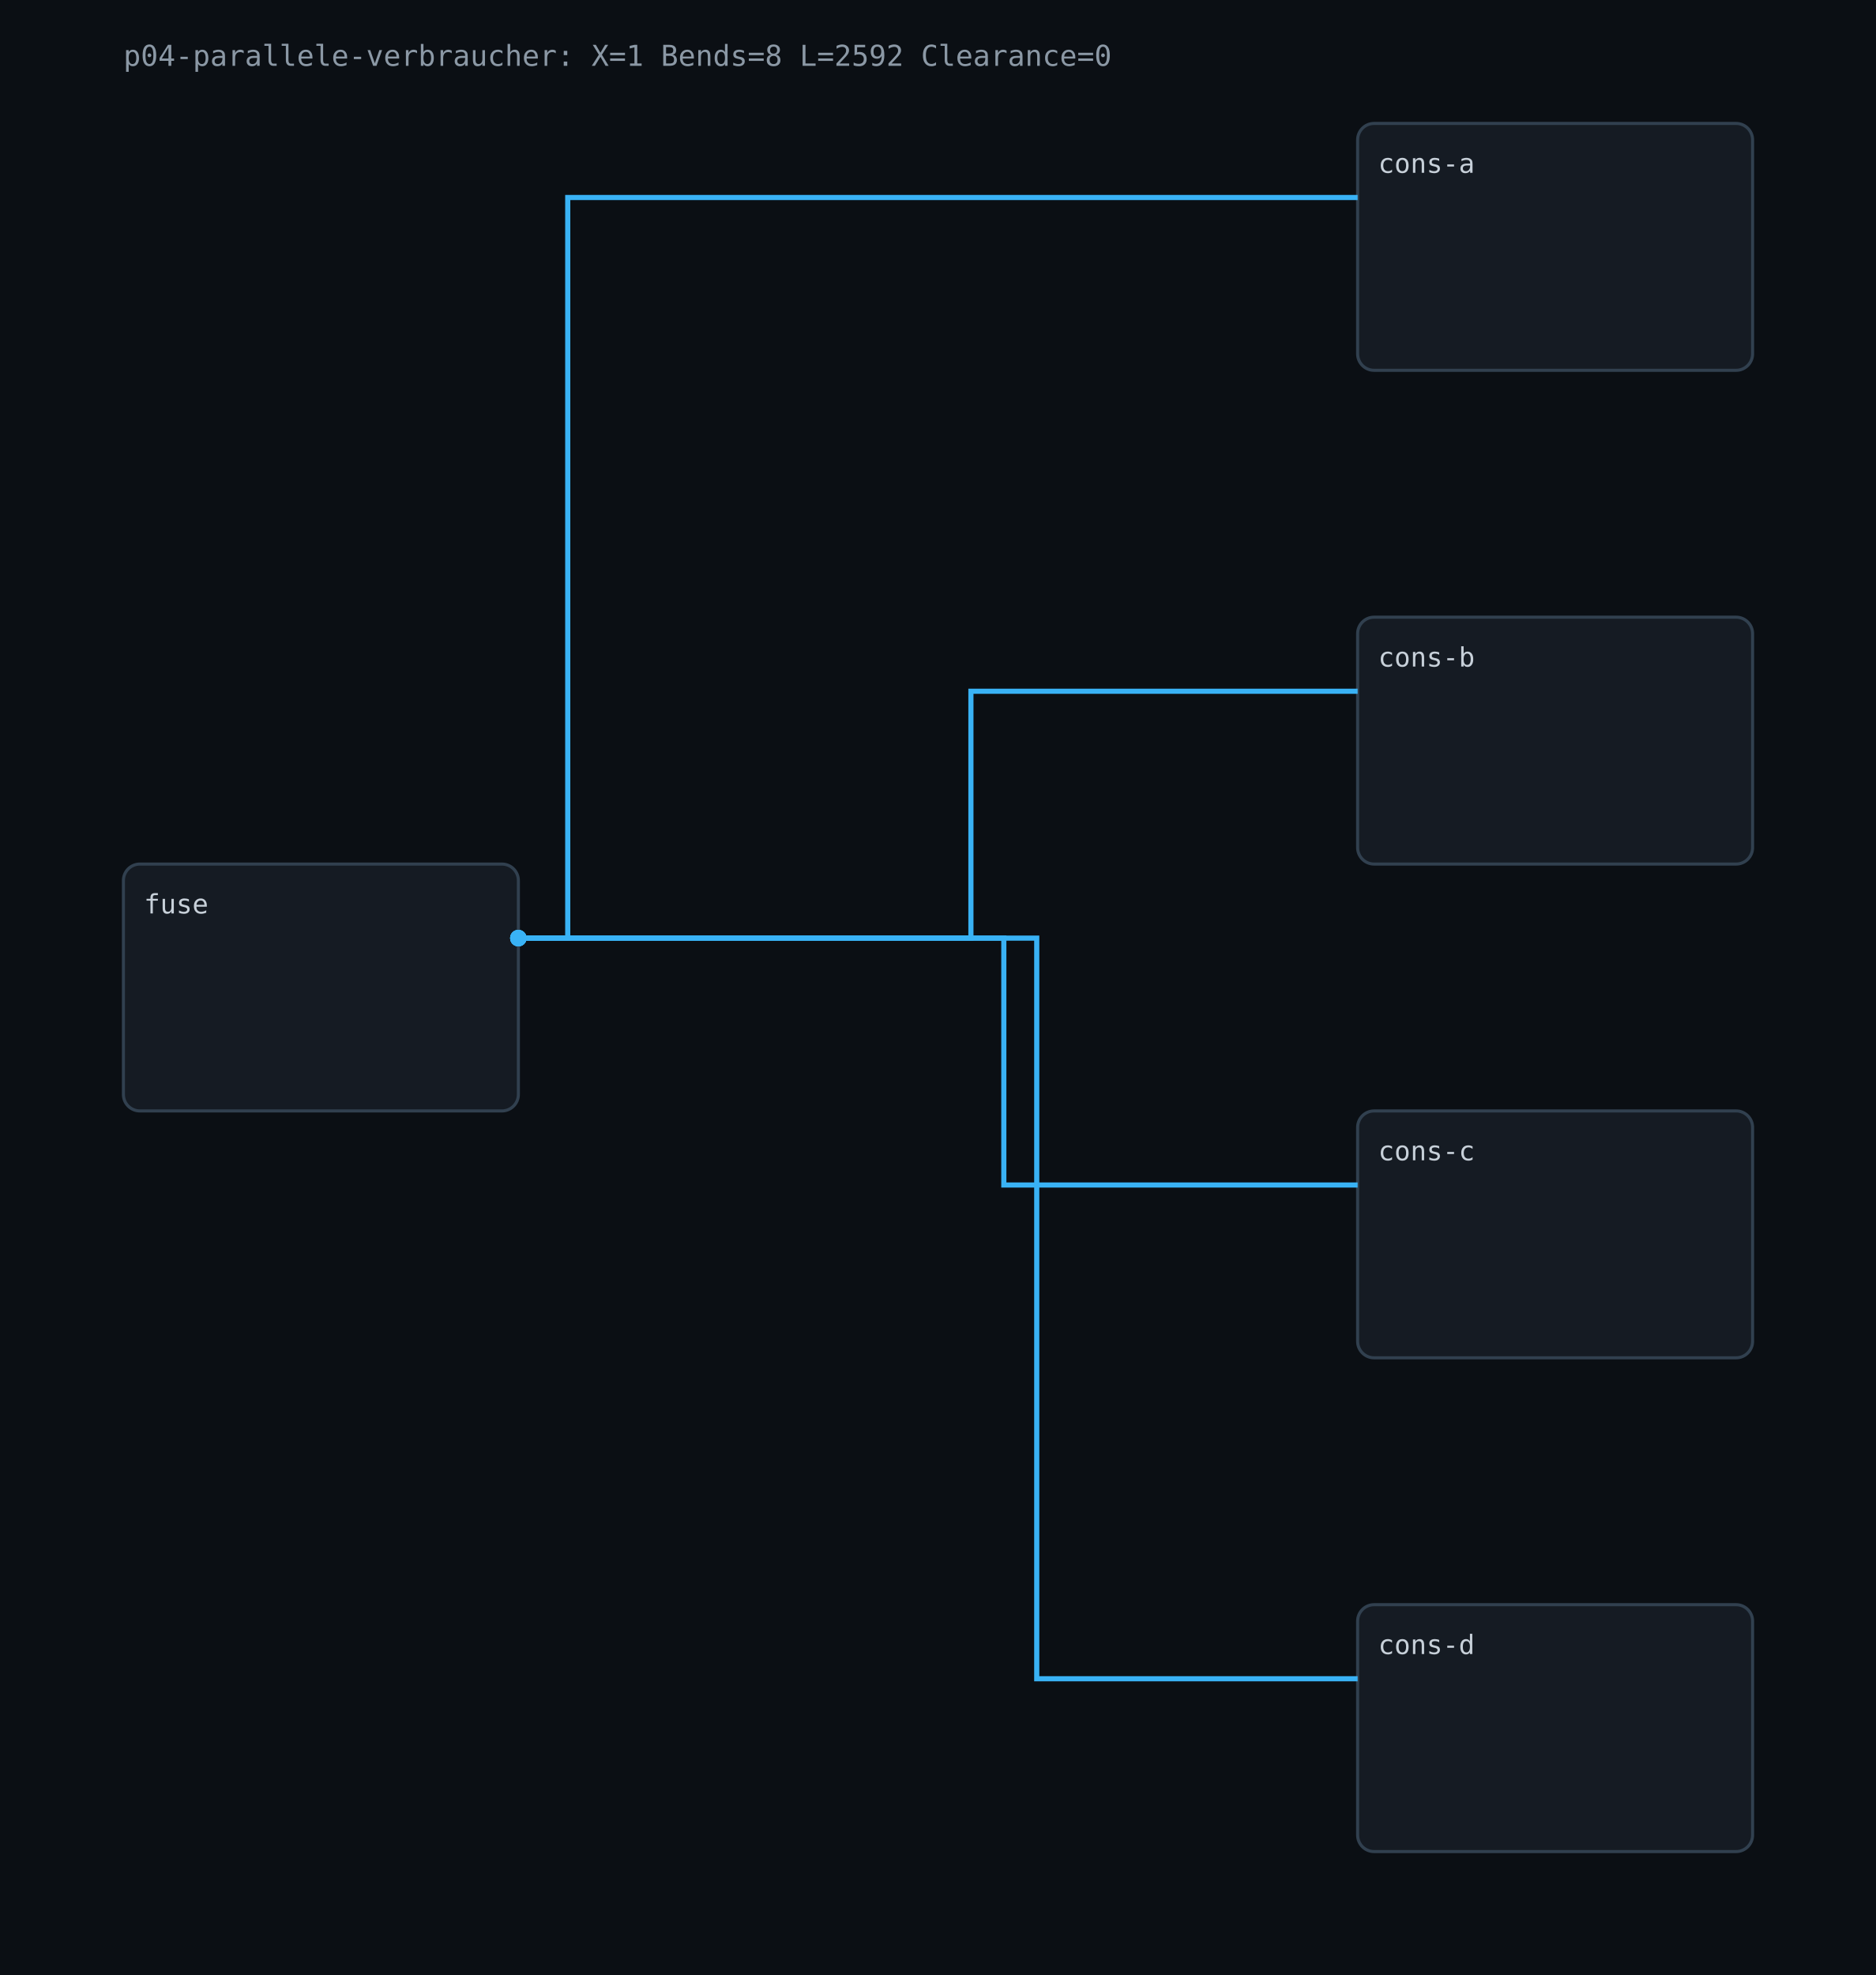
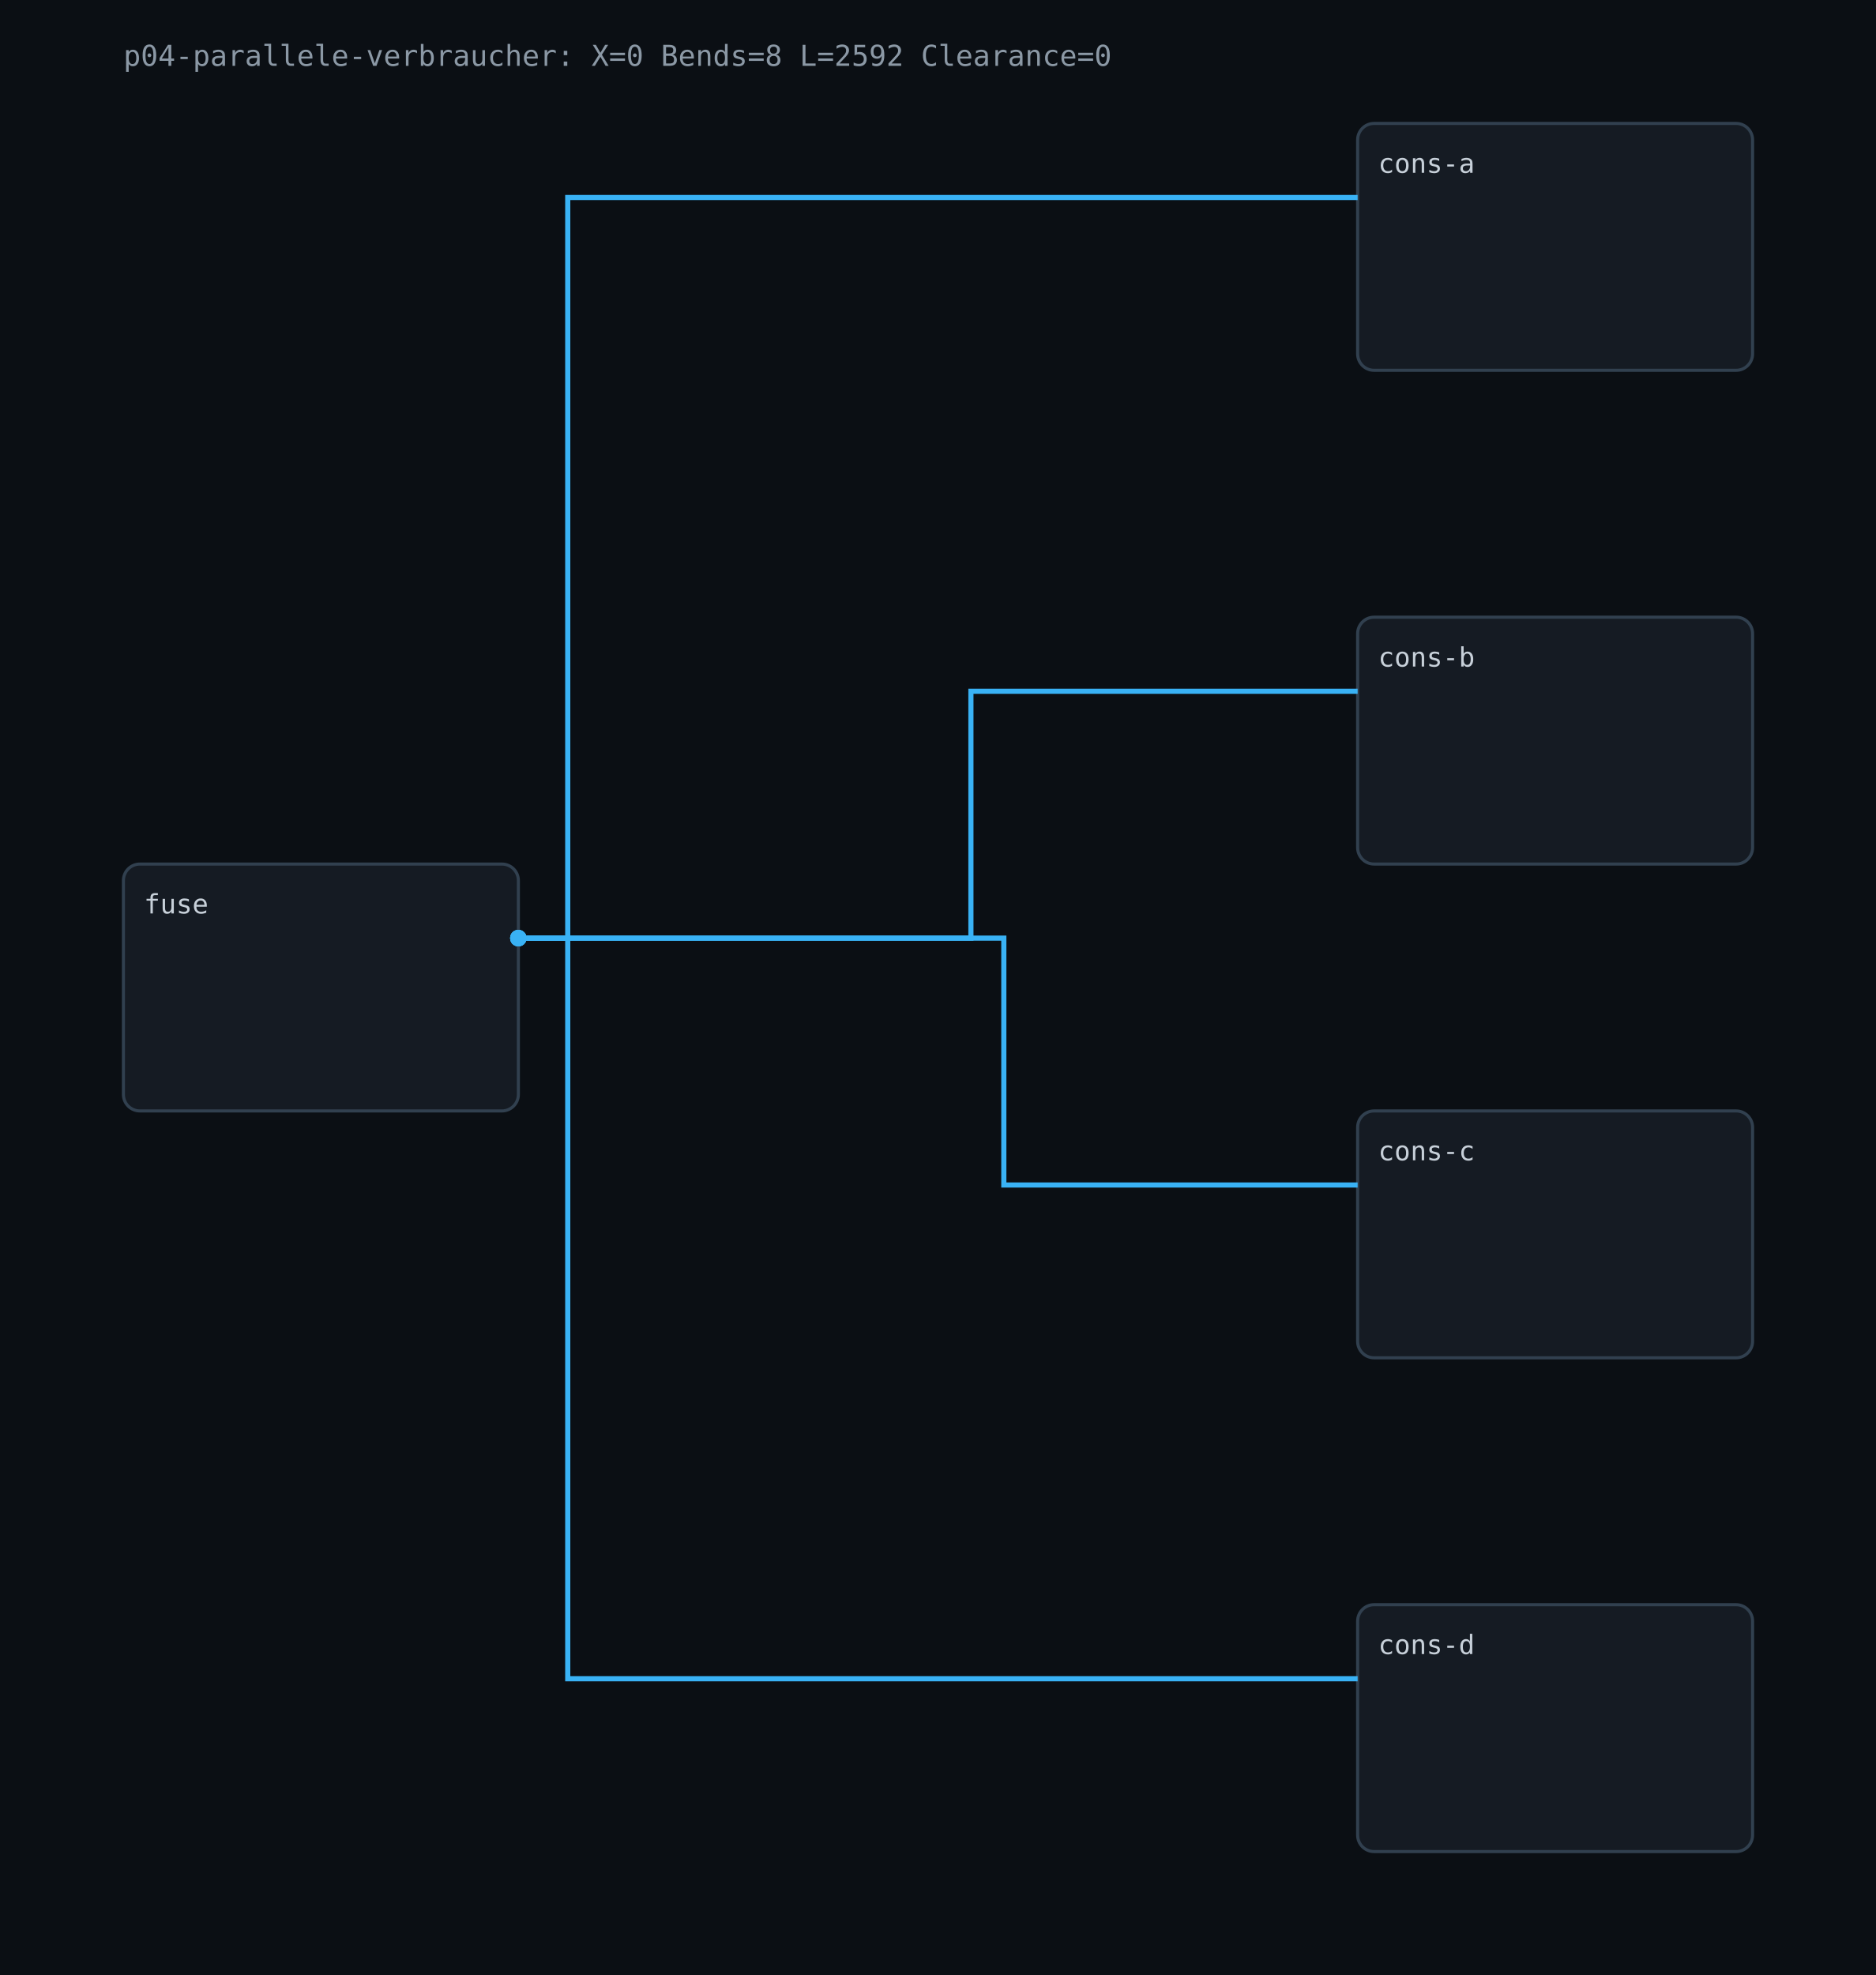
<svg xmlns="http://www.w3.org/2000/svg" width="912" height="960" viewBox="0 0 912 960">
  <rect width="100%" height="100%" fill="#0b0f14" />
-   <text x="60" y="32" fill="#8b98a5" font-family="monospace" font-size="14">p04-parallele-verbraucher: X=1 Bends=8 L=2592 Clearance=0</text>
+   <text x="60" y="32" fill="#8b98a5" font-family="monospace" font-size="14">p04-parallele-verbraucher: X=0 Bends=8 L=2592 Clearance=0</text>
  <rect x="60" y="420" width="192" height="120" fill="#151b23" stroke="#31404f" stroke-width="1.5" rx="8" />
  <text x="70" y="444" fill="#c7d0d9" font-family="monospace" font-size="13">fuse</text>
  <rect x="660" y="60" width="192" height="120" fill="#151b23" stroke="#31404f" stroke-width="1.5" rx="8" />
  <text x="670" y="84" fill="#c7d0d9" font-family="monospace" font-size="13">cons-a</text>
  <rect x="660" y="300" width="192" height="120" fill="#151b23" stroke="#31404f" stroke-width="1.5" rx="8" />
  <text x="670" y="324" fill="#c7d0d9" font-family="monospace" font-size="13">cons-b</text>
  <rect x="660" y="540" width="192" height="120" fill="#151b23" stroke="#31404f" stroke-width="1.5" rx="8" />
  <text x="670" y="564" fill="#c7d0d9" font-family="monospace" font-size="13">cons-c</text>
  <rect x="660" y="780" width="192" height="120" fill="#151b23" stroke="#31404f" stroke-width="1.5" rx="8" />
  <text x="670" y="804" fill="#c7d0d9" font-family="monospace" font-size="13">cons-d</text>
  <path d="M 252 456 L 276 456 L 276 96 L 660 96" fill="none" stroke="#39b2f5" stroke-width="2.5" />
  <circle cx="252" cy="456" r="4" fill="#39b2f5" />
  <path d="M 252 456 L 472 456 L 472 336 L 660 336" fill="none" stroke="#39b2f5" stroke-width="2.5" />
  <circle cx="252" cy="456" r="4" fill="#39b2f5" />
  <path d="M 252 456 L 488 456 L 488 576 L 660 576" fill="none" stroke="#39b2f5" stroke-width="2.5" />
  <circle cx="252" cy="456" r="4" fill="#39b2f5" />
-   <path d="M 252 456 L 504 456 L 504 816 L 660 816" fill="none" stroke="#39b2f5" stroke-width="2.5" />
+   <path d="M 252 456 L 276 456 L 276 816 L 660 816" fill="none" stroke="#39b2f5" stroke-width="2.5" />
  <circle cx="252" cy="456" r="4" fill="#39b2f5" />
</svg>
